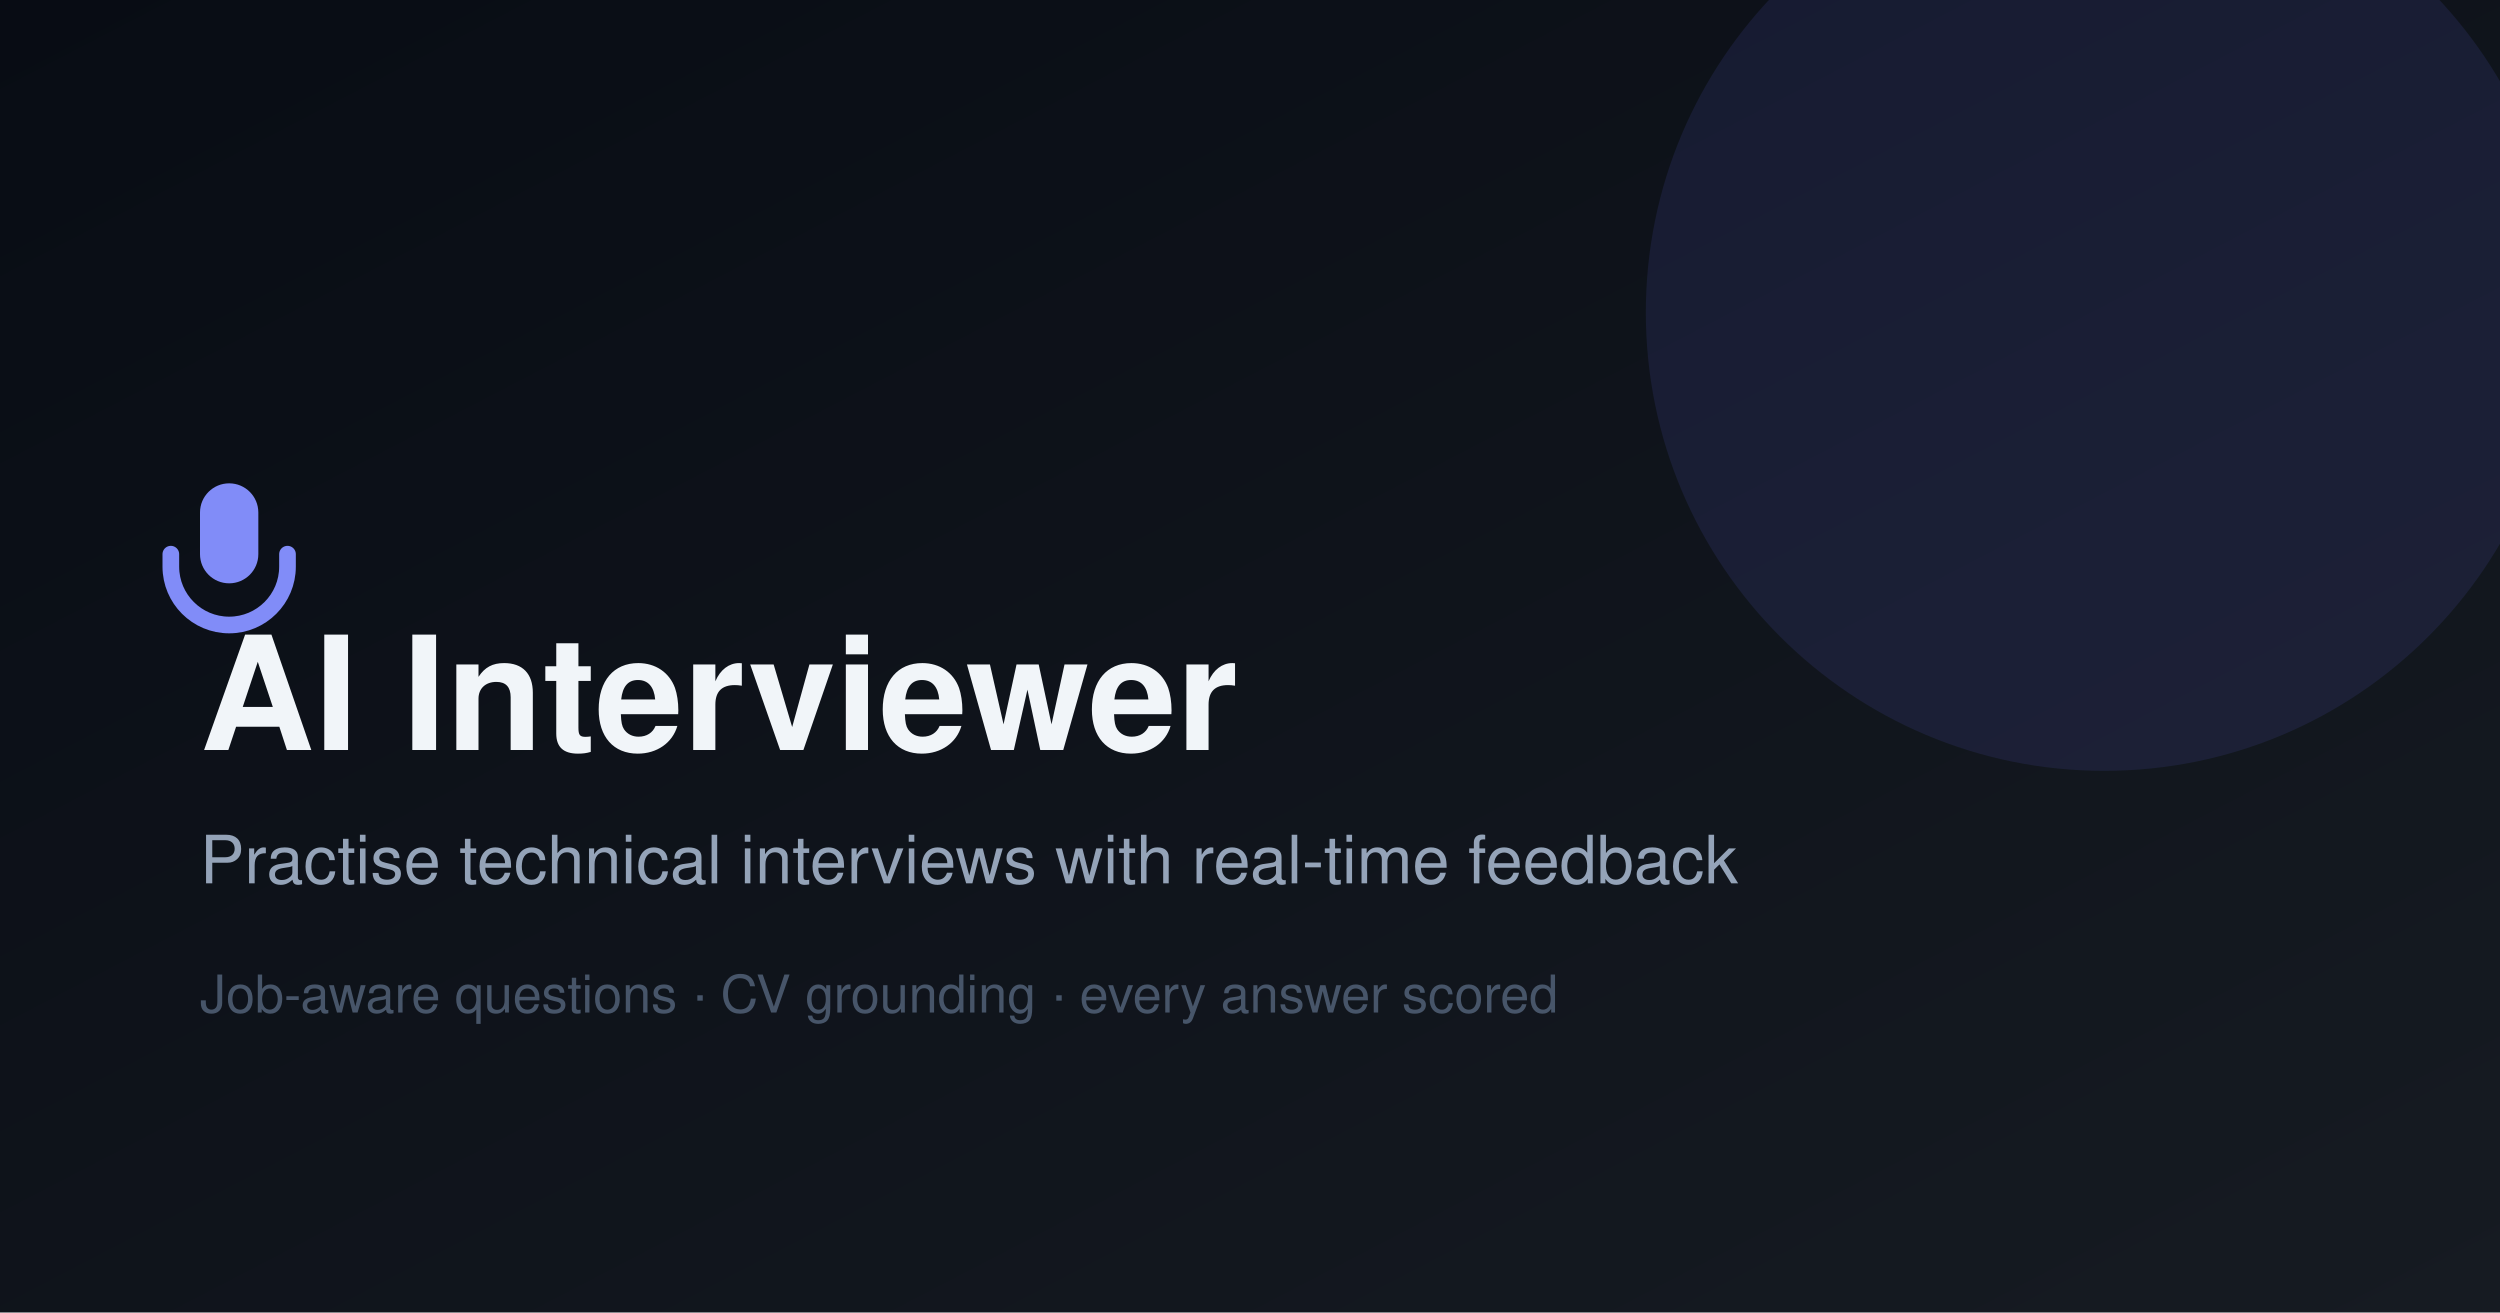
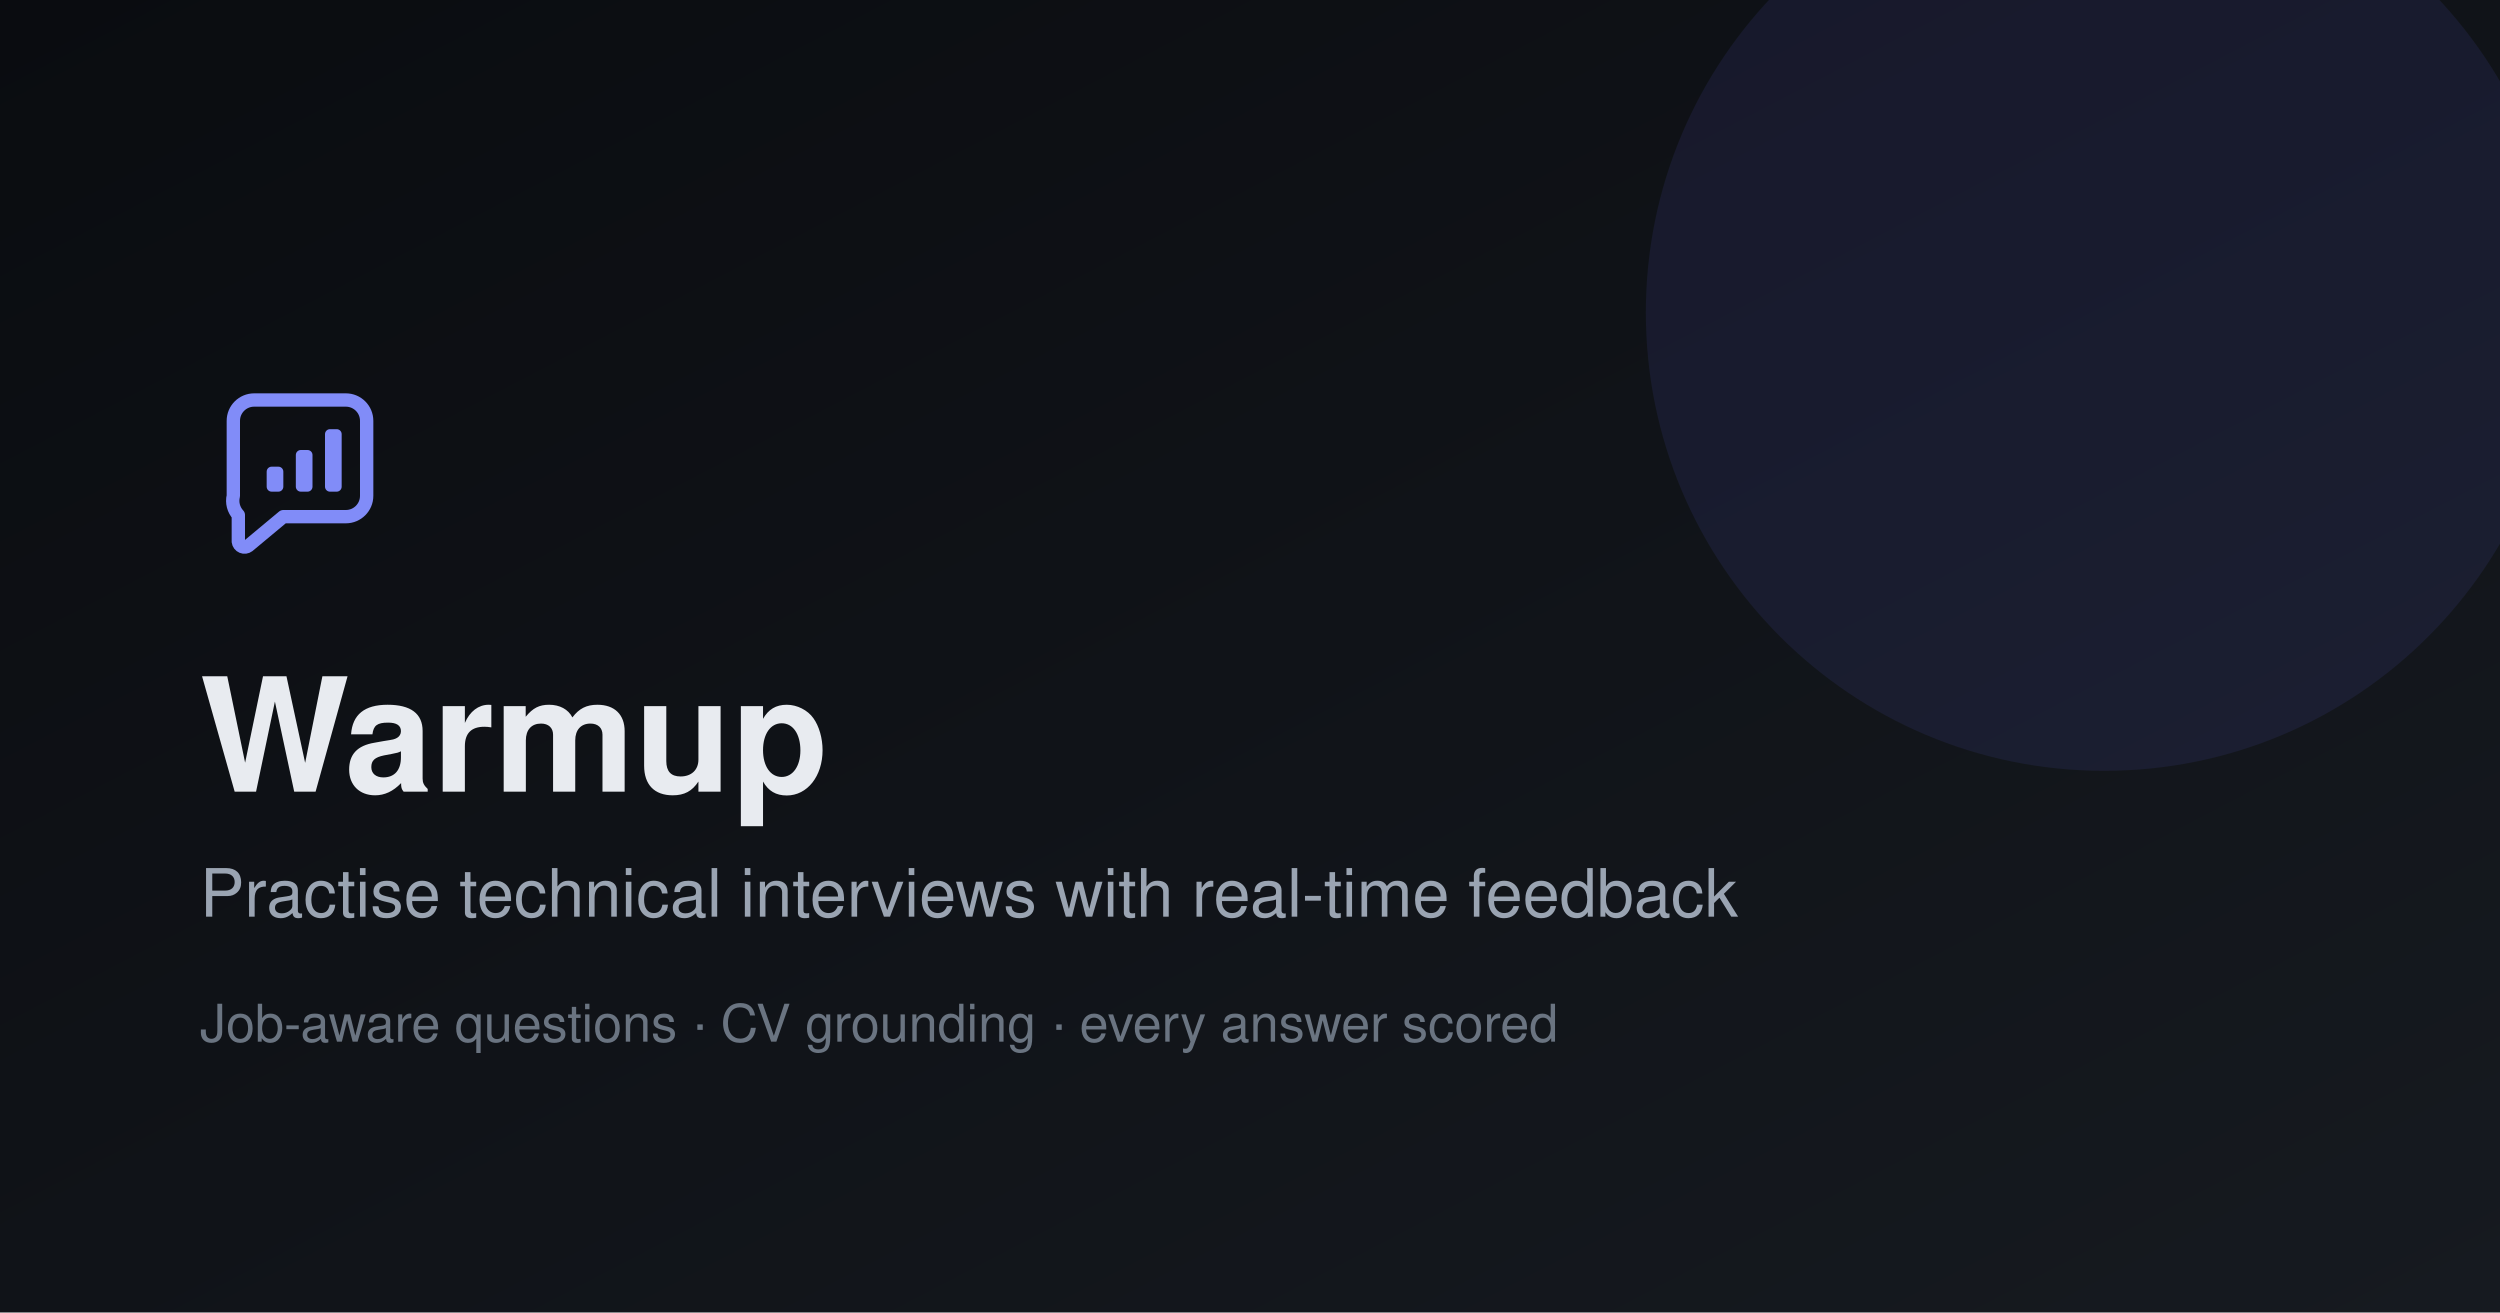
<svg xmlns="http://www.w3.org/2000/svg" viewBox="0 0 1200 630">
  <defs>
    <linearGradient id="bg" x1="0" y1="0" x2="1" y2="1">
-       <stop offset="0%" stop-color="#080c14" />
-       <stop offset="100%" stop-color="#161b22" />
+       <stop offset="0%" stop-color="#0a0c10" />
+       <stop offset="100%" stop-color="#161a20" />
    </linearGradient>
  </defs>
  <rect width="1200" height="630" fill="url(#bg)" />
-   <circle cx="1010" cy="150" r="220" fill="#6366f1" opacity="0.12" />
-   <g transform="translate(96 232)">
-     <rect x="0" y="0" width="28" height="48" rx="14" fill="#818cf8" />
-     <path d="M-14 34v6a28 28 0 0 0 56 0v-6" fill="none" stroke="#818cf8" stroke-width="8" stroke-linecap="round" />
+   <circle cx="1010" cy="150" r="220" fill="#6366f1" opacity="0.10" />
+   <g transform="translate(96 180) scale(4)" fill="none" stroke="#818cf8">
+     <path d="M4 5.5A2.5 2.5 0 0 1 6.5 3h11A2.5 2.5 0 0 1 20 5.5v9a2.5 2.5 0 0 1-2.5 2.5H10l-4.2 3.5A.75.75 0 0 1 4.6 20v-3.2A2.5 2.5 0 0 1 4 14.5z" stroke-width="1.6" stroke-linejoin="round" />
+     <rect x="8" y="11" width="2" height="3" rx="0.6" fill="#818cf8" stroke="none" />
+     <rect x="11.5" y="9" width="2" height="5" rx="0.6" fill="#818cf8" stroke="none" />
+     <rect x="15" y="6.5" width="2" height="7.5" rx="0.6" fill="#818cf8" stroke="none" />
  </g>
-   <text x="96" y="360" fill="#f1f5f9" font-family="Segoe UI, Helvetica, Arial, sans-serif" font-size="76" font-weight="700">AI Interviewer</text>
-   <text x="96" y="424" fill="#94a3b8" font-family="Segoe UI, Helvetica, Arial, sans-serif" font-size="32">Practise technical interviews with real-time feedback</text>
-   <text x="96" y="486" fill="#475569" font-family="Segoe UI, Helvetica, Arial, sans-serif" font-size="25">Job-aware questions · CV grounding · every answer scored</text>
+   <text x="96" y="380" fill="#e8ebf0" font-family="Segoe UI, Helvetica, Arial, sans-serif" font-size="76" font-weight="700">Warmup</text>
+   <text x="96" y="440" fill="#9aa4b2" font-family="Segoe UI, Helvetica, Arial, sans-serif" font-size="32">Practise technical interviews with real-time feedback</text>
+   <text x="96" y="500" fill="#6a7481" font-family="Segoe UI, Helvetica, Arial, sans-serif" font-size="25">Job-aware questions · CV grounding · every answer scored</text>
</svg>
